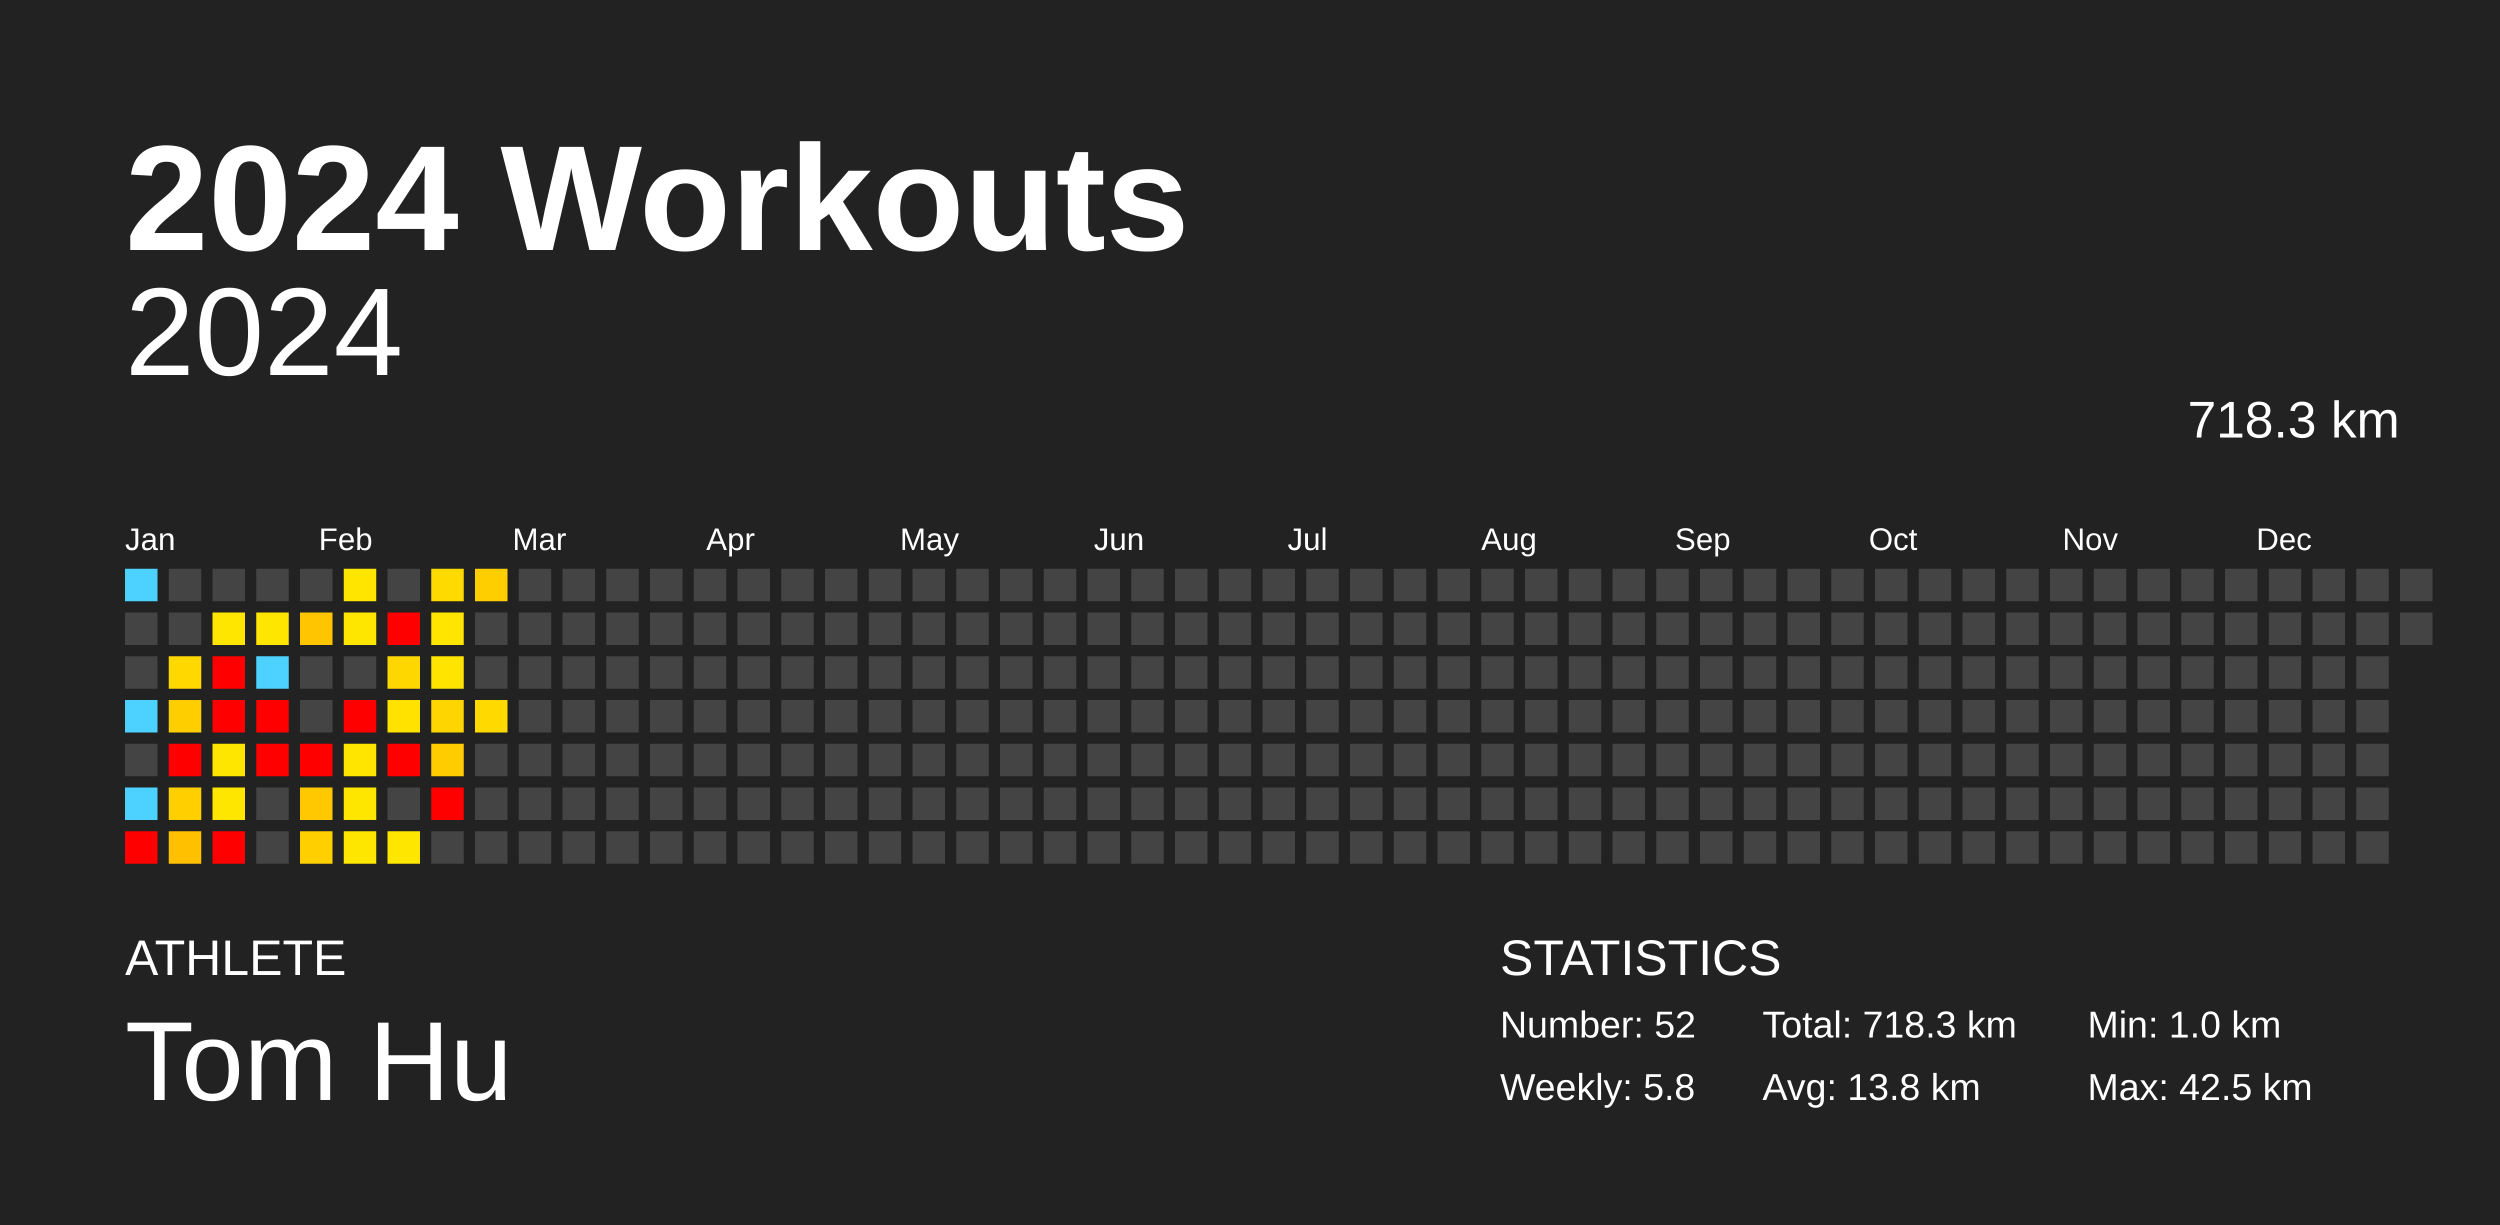
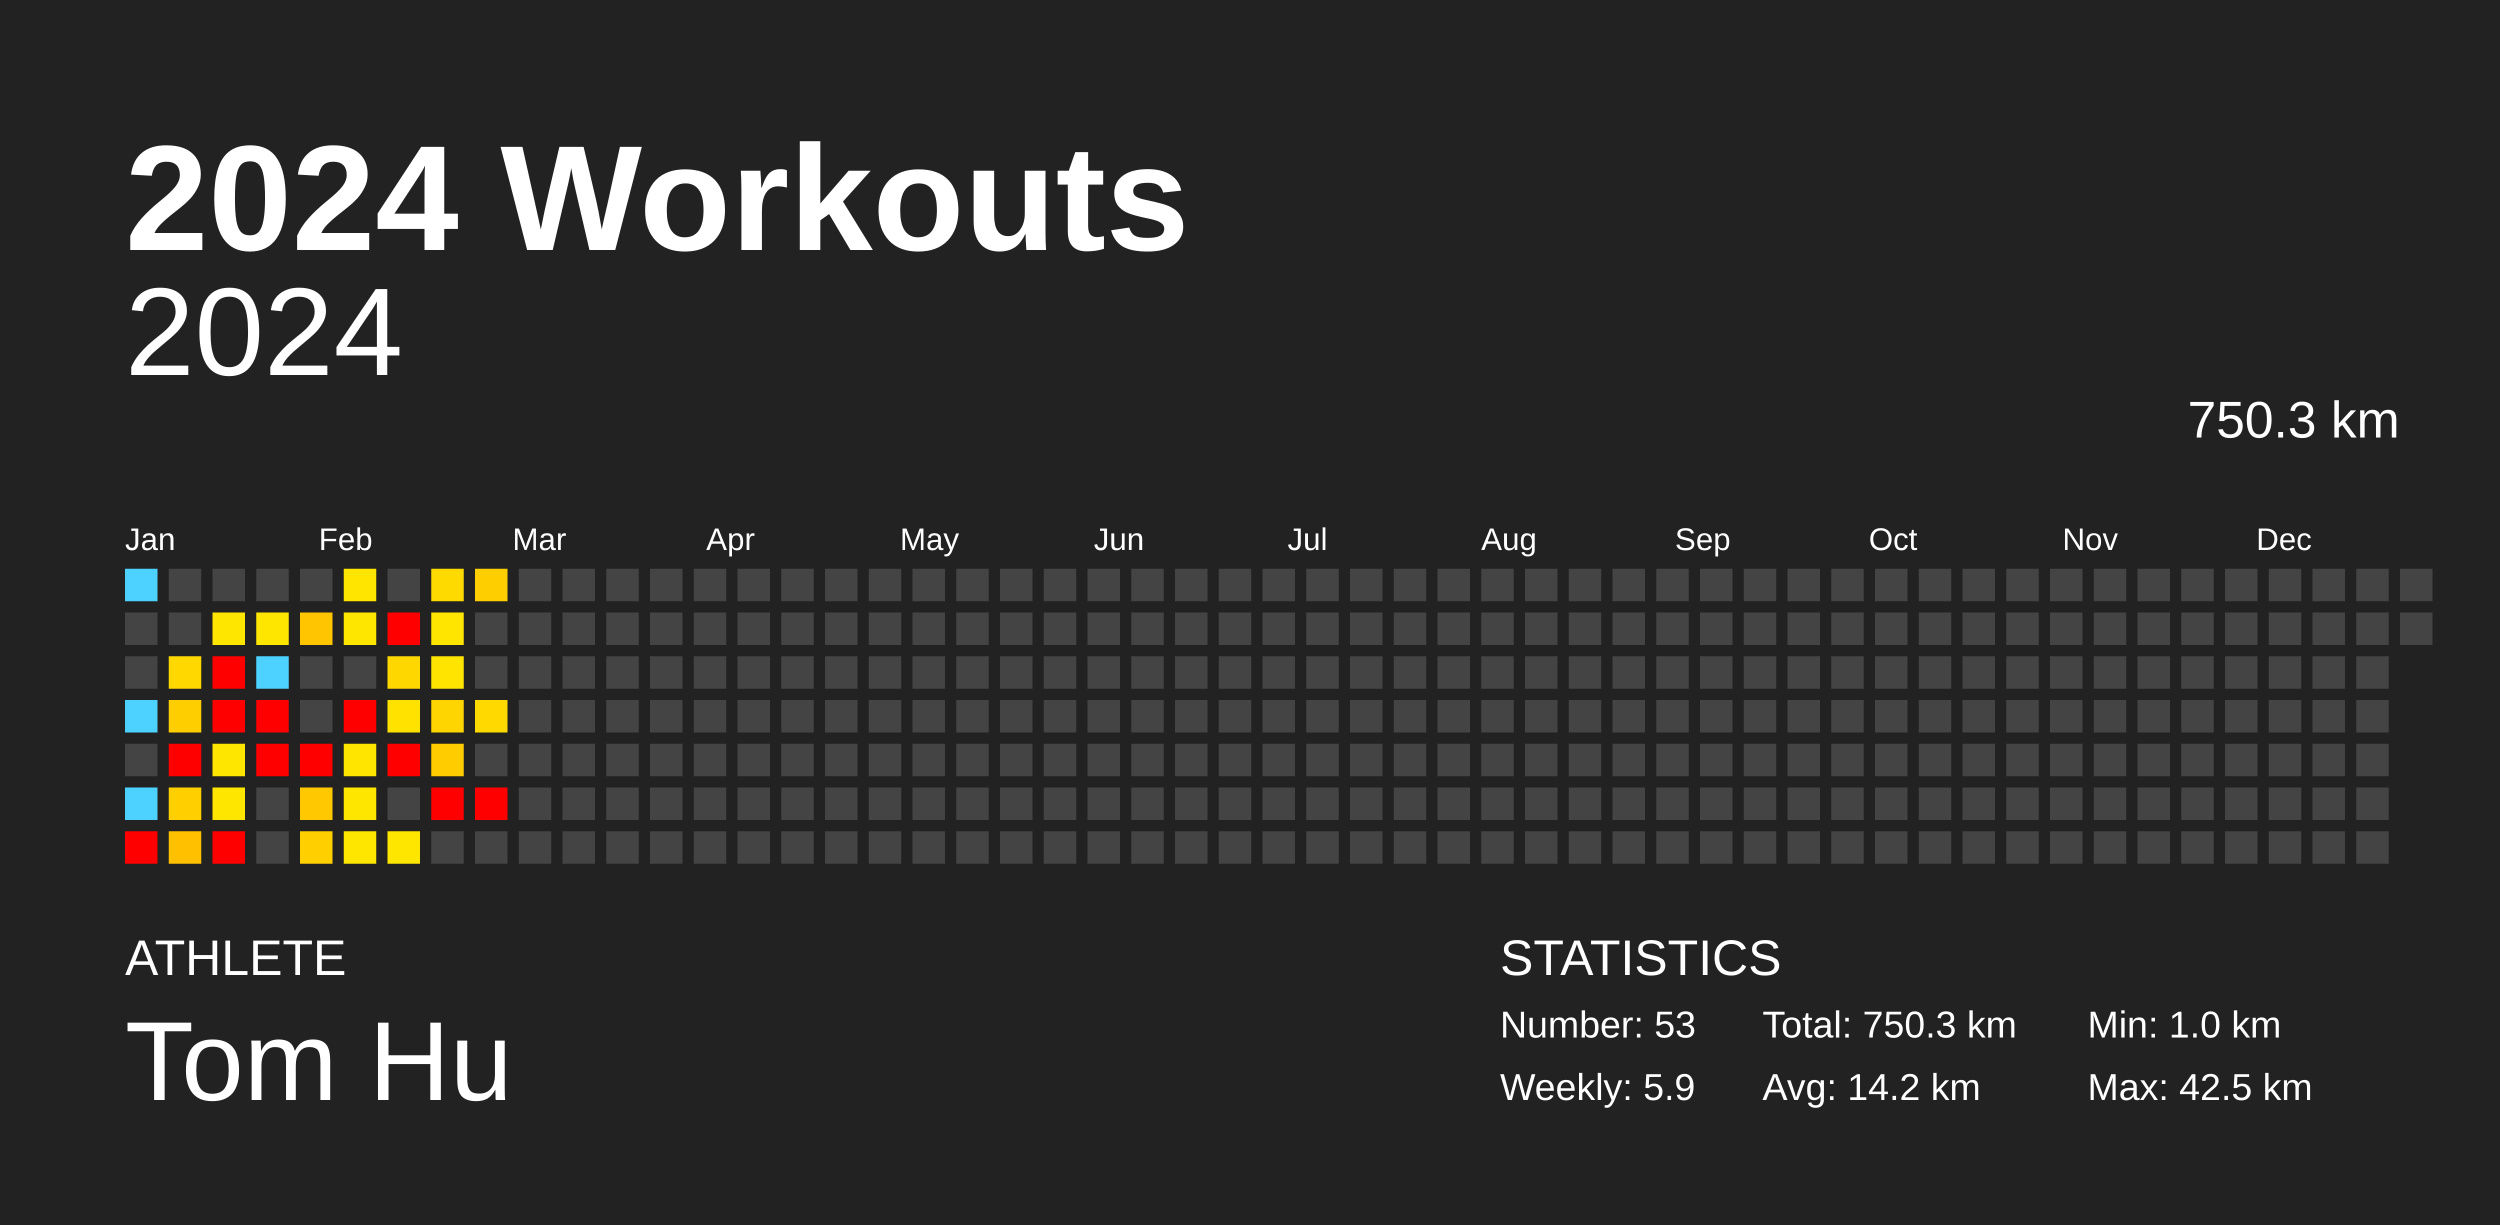
<svg xmlns="http://www.w3.org/2000/svg" baseProfile="full" height="98mm" version="1.1" viewBox="0,0,200,98" width="200mm">
  <defs />
  <rect fill="#222222" height="98" width="200" x="0" y="0" />
  <text fill="#FFFFFF" style="font-size:12px; font-family:Arial; font-weight:bold;" x="10" y="20">2024 Workouts</text>
  <text fill="#FFFFFF" style="font-size:4px; font-family:Arial" x="10" y="78">ATHLETE</text>
  <text fill="#FFFFFF" style="font-size:9px; font-family:Arial" x="10" y="88">Tom Hu</text>
  <text fill="#FFFFFF" style="font-size:4px; font-family:Arial" x="120" y="78">STATISTICS</text>
-   <text fill="#FFFFFF" style="font-size:3px; font-family:Arial" x="120" y="83">Number: 52</text>
-   <text fill="#FFFFFF" style="font-size:3px; font-family:Arial" x="120" y="88">Weekly: 5.8</text>
-   <text fill="#FFFFFF" style="font-size:3px; font-family:Arial" x="141" y="83">Total: 718.3 km</text>
-   <text fill="#FFFFFF" style="font-size:3px; font-family:Arial" x="141" y="88">Avg: 13.8 km</text>
+   <text fill="#FFFFFF" style="font-size:3px; font-family:Arial" x="120" y="83">Number: 53</text>
+   <text fill="#FFFFFF" style="font-size:3px; font-family:Arial" x="120" y="88">Weekly: 5.9</text>
+   <text fill="#FFFFFF" style="font-size:3px; font-family:Arial" x="141" y="83">Total: 750.3 km</text>
+   <text fill="#FFFFFF" style="font-size:3px; font-family:Arial" x="141" y="88">Avg: 14.2 km</text>
  <text fill="#FFFFFF" style="font-size:3px; font-family:Arial" x="167" y="83">Min: 1.0 km</text>
  <text fill="#FFFFFF" style="font-size:3px; font-family:Arial" x="167" y="88">Max: 42.5 km</text>
  <text alignment-baseline="hanging" fill="#FFFFFF" style="font-size:10.0px; font-family:Arial;" x="10" y="30">2024</text>
-   <text alignment-baseline="hanging" fill="#FFFFFF" style="font-size:4.125px; font-family:Arial;" x="175" y="35">718.3 km</text>
+   <text alignment-baseline="hanging" fill="#FFFFFF" style="font-size:4.125px; font-family:Arial;" x="175" y="35">750.3 km</text>
  <text fill="#FFFFFF" style="font-size:2.5px; font-family:Arial" x="10.0" y="44">Jan</text>
  <text fill="#FFFFFF" style="font-size:2.5px; font-family:Arial" x="25.5" y="44">Feb</text>
  <text fill="#FFFFFF" style="font-size:2.5px; font-family:Arial" x="41.0" y="44">Mar</text>
  <text fill="#FFFFFF" style="font-size:2.5px; font-family:Arial" x="56.5" y="44">Apr</text>
  <text fill="#FFFFFF" style="font-size:2.5px; font-family:Arial" x="72.0" y="44">May</text>
  <text fill="#FFFFFF" style="font-size:2.5px; font-family:Arial" x="87.5" y="44">Jun</text>
  <text fill="#FFFFFF" style="font-size:2.5px; font-family:Arial" x="103.0" y="44">Jul</text>
  <text fill="#FFFFFF" style="font-size:2.5px; font-family:Arial" x="118.5" y="44">Aug</text>
  <text fill="#FFFFFF" style="font-size:2.5px; font-family:Arial" x="134.0" y="44">Sep</text>
  <text fill="#FFFFFF" style="font-size:2.5px; font-family:Arial" x="149.5" y="44">Oct</text>
  <text fill="#FFFFFF" style="font-size:2.5px; font-family:Arial" x="165.0" y="44">Nov</text>
  <text fill="#FFFFFF" style="font-size:2.5px; font-family:Arial" x="180.5" y="44">Dec</text>
  <rect fill="#4dd2ff" height="2.6" width="2.6" x="10.0" y="45.5" />
  <rect fill="#444444" height="2.6" width="2.6" x="10.0" y="49.0" />
  <rect fill="#444444" height="2.6" width="2.6" x="10.0" y="52.5" />
  <rect fill="#4dd2ff" height="2.6" width="2.6" x="10.0" y="56.0" />
  <rect fill="#444444" height="2.6" width="2.6" x="10.0" y="59.5" />
  <rect fill="#4dd2ff" height="2.6" width="2.6" x="10.0" y="63.0" />
  <rect fill="red" height="2.6" width="2.6" x="10.0" y="66.5" />
  <rect fill="#444444" height="2.6" width="2.6" x="13.5" y="45.5" />
  <rect fill="#444444" height="2.6" width="2.6" x="13.5" y="49.0" />
  <rect fill="#ffd800" height="2.6" width="2.6" x="13.5" y="52.5" />
  <rect fill="#ffce00" height="2.6" width="2.6" x="13.5" y="56.0" />
  <rect fill="red" height="2.6" width="2.6" x="13.5" y="59.5" />
  <rect fill="#ffcf00" height="2.6" width="2.6" x="13.5" y="63.0" />
  <rect fill="#ffc000" height="2.6" width="2.6" x="13.5" y="66.5" />
  <rect fill="#444444" height="2.6" width="2.6" x="17.0" y="45.5" />
  <rect fill="#ffe600" height="2.6" width="2.6" x="17.0" y="49.0" />
  <rect fill="red" height="2.6" width="2.6" x="17.0" y="52.5" />
  <rect fill="red" height="2.6" width="2.6" x="17.0" y="56.0" />
  <rect fill="#ffe600" height="2.6" width="2.6" x="17.0" y="59.5" />
  <rect fill="#ffe600" height="2.6" width="2.6" x="17.0" y="63.0" />
  <rect fill="red" height="2.6" width="2.6" x="17.0" y="66.5" />
  <rect fill="#444444" height="2.6" width="2.6" x="20.5" y="45.5" />
  <rect fill="#ffe600" height="2.6" width="2.6" x="20.5" y="49.0" />
  <rect fill="#4dd2ff" height="2.6" width="2.6" x="20.5" y="52.5" />
  <rect fill="red" height="2.6" width="2.6" x="20.5" y="56.0" />
  <rect fill="red" height="2.6" width="2.6" x="20.5" y="59.5" />
  <rect fill="#444444" height="2.6" width="2.6" x="20.5" y="63.0" />
  <rect fill="#444444" height="2.6" width="2.6" x="20.5" y="66.5" />
  <rect fill="#444444" height="2.6" width="2.6" x="24.0" y="45.5" />
  <rect fill="#ffc600" height="2.6" width="2.6" x="24.0" y="49.0" />
  <rect fill="#444444" height="2.6" width="2.6" x="24.0" y="52.5" />
  <rect fill="#444444" height="2.6" width="2.6" x="24.0" y="56.0" />
  <rect fill="red" height="2.6" width="2.6" x="24.0" y="59.5" />
  <rect fill="#ffc800" height="2.6" width="2.6" x="24.0" y="63.0" />
  <rect fill="#ffcf00" height="2.6" width="2.6" x="24.0" y="66.5" />
  <rect fill="#ffe500" height="2.6" width="2.6" x="27.5" y="45.5" />
  <rect fill="#ffe600" height="2.6" width="2.6" x="27.5" y="49.0" />
  <rect fill="#444444" height="2.6" width="2.6" x="27.5" y="52.5" />
  <rect fill="red" height="2.6" width="2.6" x="27.5" y="56.0" />
  <rect fill="#ffe500" height="2.6" width="2.6" x="27.5" y="59.5" />
  <rect fill="#ffe600" height="2.6" width="2.6" x="27.5" y="63.0" />
  <rect fill="#ffe600" height="2.6" width="2.6" x="27.5" y="66.5" />
  <rect fill="#444444" height="2.6" width="2.6" x="31.0" y="45.5" />
  <rect fill="red" height="2.6" width="2.6" x="31.0" y="49.0" />
  <rect fill="#ffd700" height="2.6" width="2.6" x="31.0" y="52.5" />
  <rect fill="#ffe200" height="2.6" width="2.6" x="31.0" y="56.0" />
  <rect fill="red" height="2.6" width="2.6" x="31.0" y="59.5" />
  <rect fill="#444444" height="2.6" width="2.6" x="31.0" y="63.0" />
  <rect fill="#ffe600" height="2.6" width="2.6" x="31.0" y="66.5" />
  <rect fill="#ffda00" height="2.6" width="2.6" x="34.5" y="45.5" />
  <rect fill="#ffe500" height="2.6" width="2.6" x="34.5" y="49.0" />
  <rect fill="#ffe400" height="2.6" width="2.6" x="34.5" y="52.5" />
  <rect fill="#ffd500" height="2.6" width="2.6" x="34.5" y="56.0" />
  <rect fill="#ffcc00" height="2.6" width="2.6" x="34.5" y="59.5" />
  <rect fill="red" height="2.6" width="2.6" x="34.5" y="63.0" />
  <rect fill="#444444" height="2.6" width="2.6" x="34.5" y="66.5" />
  <rect fill="#ffce00" height="2.6" width="2.6" x="38.0" y="45.5" />
  <rect fill="#444444" height="2.6" width="2.6" x="38.0" y="49.0" />
  <rect fill="#444444" height="2.6" width="2.6" x="38.0" y="52.5" />
  <rect fill="#ffd900" height="2.6" width="2.6" x="38.0" y="56.0" />
  <rect fill="#444444" height="2.6" width="2.6" x="38.0" y="59.5" />
-   <rect fill="#444444" height="2.6" width="2.6" x="38.0" y="63.0" />
+   <rect fill="red" height="2.6" width="2.6" x="38.0" y="63.0" />
  <rect fill="#444444" height="2.6" width="2.6" x="38.0" y="66.5" />
  <rect fill="#444444" height="2.6" width="2.6" x="41.5" y="45.5" />
  <rect fill="#444444" height="2.6" width="2.6" x="41.5" y="49.0" />
  <rect fill="#444444" height="2.6" width="2.6" x="41.5" y="52.5" />
  <rect fill="#444444" height="2.6" width="2.6" x="41.5" y="56.0" />
  <rect fill="#444444" height="2.6" width="2.6" x="41.5" y="59.5" />
  <rect fill="#444444" height="2.6" width="2.6" x="41.5" y="63.0" />
  <rect fill="#444444" height="2.6" width="2.6" x="41.5" y="66.5" />
  <rect fill="#444444" height="2.6" width="2.6" x="45.0" y="45.5" />
  <rect fill="#444444" height="2.6" width="2.6" x="45.0" y="49.0" />
  <rect fill="#444444" height="2.6" width="2.6" x="45.0" y="52.5" />
  <rect fill="#444444" height="2.6" width="2.6" x="45.0" y="56.0" />
  <rect fill="#444444" height="2.6" width="2.6" x="45.0" y="59.5" />
  <rect fill="#444444" height="2.6" width="2.6" x="45.0" y="63.0" />
  <rect fill="#444444" height="2.6" width="2.6" x="45.0" y="66.5" />
  <rect fill="#444444" height="2.6" width="2.6" x="48.5" y="45.5" />
  <rect fill="#444444" height="2.6" width="2.6" x="48.5" y="49.0" />
  <rect fill="#444444" height="2.6" width="2.6" x="48.5" y="52.5" />
  <rect fill="#444444" height="2.6" width="2.6" x="48.5" y="56.0" />
  <rect fill="#444444" height="2.6" width="2.6" x="48.5" y="59.5" />
  <rect fill="#444444" height="2.6" width="2.6" x="48.5" y="63.0" />
  <rect fill="#444444" height="2.6" width="2.6" x="48.5" y="66.5" />
  <rect fill="#444444" height="2.6" width="2.6" x="52.0" y="45.5" />
  <rect fill="#444444" height="2.6" width="2.6" x="52.0" y="49.0" />
  <rect fill="#444444" height="2.6" width="2.6" x="52.0" y="52.5" />
  <rect fill="#444444" height="2.6" width="2.6" x="52.0" y="56.0" />
  <rect fill="#444444" height="2.6" width="2.6" x="52.0" y="59.5" />
  <rect fill="#444444" height="2.6" width="2.6" x="52.0" y="63.0" />
  <rect fill="#444444" height="2.6" width="2.6" x="52.0" y="66.5" />
  <rect fill="#444444" height="2.6" width="2.6" x="55.5" y="45.5" />
  <rect fill="#444444" height="2.6" width="2.6" x="55.5" y="49.0" />
  <rect fill="#444444" height="2.6" width="2.6" x="55.5" y="52.5" />
  <rect fill="#444444" height="2.6" width="2.6" x="55.5" y="56.0" />
  <rect fill="#444444" height="2.6" width="2.6" x="55.5" y="59.5" />
  <rect fill="#444444" height="2.6" width="2.6" x="55.5" y="63.0" />
  <rect fill="#444444" height="2.6" width="2.6" x="55.5" y="66.5" />
  <rect fill="#444444" height="2.6" width="2.6" x="59.0" y="45.5" />
  <rect fill="#444444" height="2.6" width="2.6" x="59.0" y="49.0" />
  <rect fill="#444444" height="2.6" width="2.6" x="59.0" y="52.5" />
  <rect fill="#444444" height="2.6" width="2.6" x="59.0" y="56.0" />
  <rect fill="#444444" height="2.6" width="2.6" x="59.0" y="59.5" />
  <rect fill="#444444" height="2.6" width="2.6" x="59.0" y="63.0" />
  <rect fill="#444444" height="2.6" width="2.6" x="59.0" y="66.5" />
  <rect fill="#444444" height="2.6" width="2.6" x="62.5" y="45.5" />
  <rect fill="#444444" height="2.6" width="2.6" x="62.5" y="49.0" />
  <rect fill="#444444" height="2.6" width="2.6" x="62.5" y="52.5" />
  <rect fill="#444444" height="2.6" width="2.6" x="62.5" y="56.0" />
  <rect fill="#444444" height="2.6" width="2.6" x="62.5" y="59.5" />
  <rect fill="#444444" height="2.6" width="2.6" x="62.5" y="63.0" />
  <rect fill="#444444" height="2.6" width="2.6" x="62.5" y="66.5" />
  <rect fill="#444444" height="2.6" width="2.6" x="66.0" y="45.5" />
  <rect fill="#444444" height="2.6" width="2.6" x="66.0" y="49.0" />
  <rect fill="#444444" height="2.6" width="2.6" x="66.0" y="52.5" />
  <rect fill="#444444" height="2.6" width="2.6" x="66.0" y="56.0" />
  <rect fill="#444444" height="2.6" width="2.6" x="66.0" y="59.5" />
  <rect fill="#444444" height="2.6" width="2.6" x="66.0" y="63.0" />
  <rect fill="#444444" height="2.6" width="2.6" x="66.0" y="66.5" />
  <rect fill="#444444" height="2.6" width="2.6" x="69.5" y="45.5" />
  <rect fill="#444444" height="2.6" width="2.6" x="69.5" y="49.0" />
  <rect fill="#444444" height="2.6" width="2.6" x="69.5" y="52.5" />
  <rect fill="#444444" height="2.6" width="2.6" x="69.5" y="56.0" />
  <rect fill="#444444" height="2.6" width="2.6" x="69.5" y="59.5" />
  <rect fill="#444444" height="2.6" width="2.6" x="69.5" y="63.0" />
  <rect fill="#444444" height="2.6" width="2.6" x="69.5" y="66.5" />
  <rect fill="#444444" height="2.6" width="2.6" x="73.0" y="45.5" />
  <rect fill="#444444" height="2.6" width="2.6" x="73.0" y="49.0" />
  <rect fill="#444444" height="2.6" width="2.6" x="73.0" y="52.5" />
  <rect fill="#444444" height="2.6" width="2.6" x="73.0" y="56.0" />
  <rect fill="#444444" height="2.6" width="2.6" x="73.0" y="59.5" />
  <rect fill="#444444" height="2.6" width="2.6" x="73.0" y="63.0" />
  <rect fill="#444444" height="2.6" width="2.6" x="73.0" y="66.5" />
  <rect fill="#444444" height="2.6" width="2.6" x="76.5" y="45.5" />
  <rect fill="#444444" height="2.6" width="2.6" x="76.5" y="49.0" />
  <rect fill="#444444" height="2.6" width="2.6" x="76.5" y="52.5" />
  <rect fill="#444444" height="2.6" width="2.6" x="76.5" y="56.0" />
  <rect fill="#444444" height="2.6" width="2.6" x="76.5" y="59.5" />
  <rect fill="#444444" height="2.6" width="2.6" x="76.5" y="63.0" />
  <rect fill="#444444" height="2.6" width="2.6" x="76.5" y="66.5" />
  <rect fill="#444444" height="2.6" width="2.6" x="80.0" y="45.5" />
  <rect fill="#444444" height="2.6" width="2.6" x="80.0" y="49.0" />
  <rect fill="#444444" height="2.6" width="2.6" x="80.0" y="52.5" />
  <rect fill="#444444" height="2.6" width="2.6" x="80.0" y="56.0" />
  <rect fill="#444444" height="2.6" width="2.6" x="80.0" y="59.5" />
  <rect fill="#444444" height="2.6" width="2.6" x="80.0" y="63.0" />
  <rect fill="#444444" height="2.6" width="2.6" x="80.0" y="66.5" />
  <rect fill="#444444" height="2.6" width="2.6" x="83.5" y="45.5" />
  <rect fill="#444444" height="2.6" width="2.6" x="83.5" y="49.0" />
  <rect fill="#444444" height="2.6" width="2.6" x="83.5" y="52.5" />
  <rect fill="#444444" height="2.6" width="2.6" x="83.5" y="56.0" />
  <rect fill="#444444" height="2.6" width="2.6" x="83.5" y="59.5" />
  <rect fill="#444444" height="2.6" width="2.6" x="83.5" y="63.0" />
  <rect fill="#444444" height="2.6" width="2.6" x="83.5" y="66.5" />
  <rect fill="#444444" height="2.6" width="2.6" x="87.0" y="45.5" />
  <rect fill="#444444" height="2.6" width="2.6" x="87.0" y="49.0" />
  <rect fill="#444444" height="2.6" width="2.6" x="87.0" y="52.5" />
  <rect fill="#444444" height="2.6" width="2.6" x="87.0" y="56.0" />
  <rect fill="#444444" height="2.6" width="2.6" x="87.0" y="59.5" />
  <rect fill="#444444" height="2.6" width="2.6" x="87.0" y="63.0" />
  <rect fill="#444444" height="2.6" width="2.6" x="87.0" y="66.5" />
  <rect fill="#444444" height="2.6" width="2.6" x="90.5" y="45.5" />
  <rect fill="#444444" height="2.6" width="2.6" x="90.5" y="49.0" />
  <rect fill="#444444" height="2.6" width="2.6" x="90.5" y="52.5" />
  <rect fill="#444444" height="2.6" width="2.6" x="90.5" y="56.0" />
  <rect fill="#444444" height="2.6" width="2.6" x="90.5" y="59.5" />
  <rect fill="#444444" height="2.6" width="2.6" x="90.5" y="63.0" />
  <rect fill="#444444" height="2.6" width="2.6" x="90.5" y="66.5" />
  <rect fill="#444444" height="2.6" width="2.6" x="94.0" y="45.5" />
  <rect fill="#444444" height="2.6" width="2.6" x="94.0" y="49.0" />
  <rect fill="#444444" height="2.6" width="2.6" x="94.0" y="52.5" />
  <rect fill="#444444" height="2.6" width="2.6" x="94.0" y="56.0" />
  <rect fill="#444444" height="2.6" width="2.6" x="94.0" y="59.5" />
  <rect fill="#444444" height="2.6" width="2.6" x="94.0" y="63.0" />
  <rect fill="#444444" height="2.6" width="2.6" x="94.0" y="66.5" />
  <rect fill="#444444" height="2.6" width="2.6" x="97.5" y="45.5" />
  <rect fill="#444444" height="2.6" width="2.6" x="97.5" y="49.0" />
  <rect fill="#444444" height="2.6" width="2.6" x="97.5" y="52.5" />
  <rect fill="#444444" height="2.6" width="2.6" x="97.5" y="56.0" />
  <rect fill="#444444" height="2.6" width="2.6" x="97.5" y="59.5" />
  <rect fill="#444444" height="2.6" width="2.6" x="97.5" y="63.0" />
  <rect fill="#444444" height="2.6" width="2.6" x="97.5" y="66.5" />
  <rect fill="#444444" height="2.6" width="2.6" x="101.0" y="45.5" />
  <rect fill="#444444" height="2.6" width="2.6" x="101.0" y="49.0" />
  <rect fill="#444444" height="2.6" width="2.6" x="101.0" y="52.5" />
  <rect fill="#444444" height="2.6" width="2.6" x="101.0" y="56.0" />
  <rect fill="#444444" height="2.6" width="2.6" x="101.0" y="59.5" />
  <rect fill="#444444" height="2.6" width="2.6" x="101.0" y="63.0" />
  <rect fill="#444444" height="2.6" width="2.6" x="101.0" y="66.5" />
  <rect fill="#444444" height="2.6" width="2.6" x="104.5" y="45.5" />
  <rect fill="#444444" height="2.6" width="2.6" x="104.5" y="49.0" />
  <rect fill="#444444" height="2.6" width="2.6" x="104.5" y="52.5" />
  <rect fill="#444444" height="2.6" width="2.6" x="104.5" y="56.0" />
  <rect fill="#444444" height="2.6" width="2.6" x="104.5" y="59.5" />
  <rect fill="#444444" height="2.6" width="2.6" x="104.5" y="63.0" />
  <rect fill="#444444" height="2.6" width="2.6" x="104.5" y="66.5" />
  <rect fill="#444444" height="2.6" width="2.6" x="108.0" y="45.5" />
  <rect fill="#444444" height="2.6" width="2.6" x="108.0" y="49.0" />
  <rect fill="#444444" height="2.6" width="2.6" x="108.0" y="52.5" />
  <rect fill="#444444" height="2.6" width="2.6" x="108.0" y="56.0" />
  <rect fill="#444444" height="2.6" width="2.6" x="108.0" y="59.5" />
  <rect fill="#444444" height="2.6" width="2.6" x="108.0" y="63.0" />
  <rect fill="#444444" height="2.6" width="2.6" x="108.0" y="66.5" />
  <rect fill="#444444" height="2.6" width="2.6" x="111.5" y="45.5" />
  <rect fill="#444444" height="2.6" width="2.6" x="111.5" y="49.0" />
  <rect fill="#444444" height="2.6" width="2.6" x="111.5" y="52.5" />
  <rect fill="#444444" height="2.6" width="2.6" x="111.5" y="56.0" />
  <rect fill="#444444" height="2.6" width="2.6" x="111.5" y="59.5" />
  <rect fill="#444444" height="2.6" width="2.6" x="111.5" y="63.0" />
  <rect fill="#444444" height="2.6" width="2.6" x="111.5" y="66.5" />
  <rect fill="#444444" height="2.6" width="2.6" x="115.0" y="45.5" />
  <rect fill="#444444" height="2.6" width="2.6" x="115.0" y="49.0" />
  <rect fill="#444444" height="2.6" width="2.6" x="115.0" y="52.5" />
  <rect fill="#444444" height="2.6" width="2.6" x="115.0" y="56.0" />
  <rect fill="#444444" height="2.6" width="2.6" x="115.0" y="59.5" />
  <rect fill="#444444" height="2.6" width="2.6" x="115.0" y="63.0" />
  <rect fill="#444444" height="2.6" width="2.6" x="115.0" y="66.5" />
  <rect fill="#444444" height="2.6" width="2.6" x="118.5" y="45.5" />
  <rect fill="#444444" height="2.6" width="2.6" x="118.5" y="49.0" />
  <rect fill="#444444" height="2.6" width="2.6" x="118.5" y="52.5" />
  <rect fill="#444444" height="2.6" width="2.6" x="118.5" y="56.0" />
  <rect fill="#444444" height="2.6" width="2.6" x="118.5" y="59.5" />
  <rect fill="#444444" height="2.6" width="2.6" x="118.5" y="63.0" />
  <rect fill="#444444" height="2.6" width="2.6" x="118.5" y="66.5" />
  <rect fill="#444444" height="2.6" width="2.6" x="122.0" y="45.5" />
  <rect fill="#444444" height="2.6" width="2.6" x="122.0" y="49.0" />
  <rect fill="#444444" height="2.6" width="2.6" x="122.0" y="52.5" />
  <rect fill="#444444" height="2.6" width="2.6" x="122.0" y="56.0" />
  <rect fill="#444444" height="2.6" width="2.6" x="122.0" y="59.5" />
  <rect fill="#444444" height="2.6" width="2.6" x="122.0" y="63.0" />
  <rect fill="#444444" height="2.6" width="2.6" x="122.0" y="66.5" />
  <rect fill="#444444" height="2.6" width="2.6" x="125.5" y="45.5" />
  <rect fill="#444444" height="2.6" width="2.6" x="125.5" y="49.0" />
  <rect fill="#444444" height="2.6" width="2.6" x="125.5" y="52.5" />
  <rect fill="#444444" height="2.6" width="2.6" x="125.5" y="56.0" />
  <rect fill="#444444" height="2.6" width="2.6" x="125.5" y="59.5" />
  <rect fill="#444444" height="2.6" width="2.6" x="125.5" y="63.0" />
  <rect fill="#444444" height="2.6" width="2.6" x="125.5" y="66.5" />
  <rect fill="#444444" height="2.6" width="2.6" x="129.0" y="45.5" />
  <rect fill="#444444" height="2.6" width="2.6" x="129.0" y="49.0" />
  <rect fill="#444444" height="2.6" width="2.6" x="129.0" y="52.5" />
  <rect fill="#444444" height="2.6" width="2.6" x="129.0" y="56.0" />
  <rect fill="#444444" height="2.6" width="2.6" x="129.0" y="59.5" />
  <rect fill="#444444" height="2.6" width="2.6" x="129.0" y="63.0" />
  <rect fill="#444444" height="2.6" width="2.6" x="129.0" y="66.5" />
  <rect fill="#444444" height="2.6" width="2.6" x="132.5" y="45.5" />
  <rect fill="#444444" height="2.6" width="2.6" x="132.5" y="49.0" />
  <rect fill="#444444" height="2.6" width="2.6" x="132.5" y="52.5" />
  <rect fill="#444444" height="2.6" width="2.6" x="132.5" y="56.0" />
  <rect fill="#444444" height="2.6" width="2.6" x="132.5" y="59.5" />
  <rect fill="#444444" height="2.6" width="2.6" x="132.5" y="63.0" />
  <rect fill="#444444" height="2.6" width="2.6" x="132.5" y="66.5" />
  <rect fill="#444444" height="2.6" width="2.6" x="136.0" y="45.5" />
  <rect fill="#444444" height="2.6" width="2.6" x="136.0" y="49.0" />
  <rect fill="#444444" height="2.6" width="2.6" x="136.0" y="52.5" />
  <rect fill="#444444" height="2.6" width="2.6" x="136.0" y="56.0" />
  <rect fill="#444444" height="2.6" width="2.6" x="136.0" y="59.5" />
  <rect fill="#444444" height="2.6" width="2.6" x="136.0" y="63.0" />
  <rect fill="#444444" height="2.6" width="2.6" x="136.0" y="66.5" />
  <rect fill="#444444" height="2.6" width="2.6" x="139.5" y="45.5" />
  <rect fill="#444444" height="2.6" width="2.6" x="139.5" y="49.0" />
  <rect fill="#444444" height="2.6" width="2.6" x="139.5" y="52.5" />
  <rect fill="#444444" height="2.6" width="2.6" x="139.5" y="56.0" />
  <rect fill="#444444" height="2.6" width="2.6" x="139.5" y="59.5" />
  <rect fill="#444444" height="2.6" width="2.6" x="139.5" y="63.0" />
  <rect fill="#444444" height="2.6" width="2.6" x="139.5" y="66.5" />
  <rect fill="#444444" height="2.6" width="2.6" x="143.0" y="45.5" />
  <rect fill="#444444" height="2.6" width="2.6" x="143.0" y="49.0" />
  <rect fill="#444444" height="2.6" width="2.6" x="143.0" y="52.5" />
  <rect fill="#444444" height="2.6" width="2.6" x="143.0" y="56.0" />
  <rect fill="#444444" height="2.6" width="2.6" x="143.0" y="59.5" />
  <rect fill="#444444" height="2.6" width="2.6" x="143.0" y="63.0" />
  <rect fill="#444444" height="2.6" width="2.6" x="143.0" y="66.5" />
  <rect fill="#444444" height="2.6" width="2.6" x="146.5" y="45.5" />
  <rect fill="#444444" height="2.6" width="2.6" x="146.5" y="49.0" />
  <rect fill="#444444" height="2.6" width="2.6" x="146.5" y="52.5" />
  <rect fill="#444444" height="2.6" width="2.6" x="146.5" y="56.0" />
  <rect fill="#444444" height="2.6" width="2.6" x="146.5" y="59.5" />
  <rect fill="#444444" height="2.6" width="2.6" x="146.5" y="63.0" />
  <rect fill="#444444" height="2.6" width="2.6" x="146.5" y="66.5" />
  <rect fill="#444444" height="2.6" width="2.6" x="150.0" y="45.5" />
  <rect fill="#444444" height="2.6" width="2.6" x="150.0" y="49.0" />
  <rect fill="#444444" height="2.6" width="2.6" x="150.0" y="52.5" />
  <rect fill="#444444" height="2.6" width="2.6" x="150.0" y="56.0" />
  <rect fill="#444444" height="2.6" width="2.6" x="150.0" y="59.5" />
  <rect fill="#444444" height="2.6" width="2.6" x="150.0" y="63.0" />
  <rect fill="#444444" height="2.6" width="2.6" x="150.0" y="66.5" />
  <rect fill="#444444" height="2.6" width="2.6" x="153.5" y="45.5" />
  <rect fill="#444444" height="2.6" width="2.6" x="153.5" y="49.0" />
  <rect fill="#444444" height="2.6" width="2.6" x="153.5" y="52.5" />
  <rect fill="#444444" height="2.6" width="2.6" x="153.5" y="56.0" />
  <rect fill="#444444" height="2.6" width="2.6" x="153.5" y="59.5" />
  <rect fill="#444444" height="2.6" width="2.6" x="153.5" y="63.0" />
  <rect fill="#444444" height="2.6" width="2.6" x="153.5" y="66.5" />
  <rect fill="#444444" height="2.6" width="2.6" x="157.0" y="45.5" />
  <rect fill="#444444" height="2.6" width="2.6" x="157.0" y="49.0" />
  <rect fill="#444444" height="2.6" width="2.6" x="157.0" y="52.5" />
  <rect fill="#444444" height="2.6" width="2.6" x="157.0" y="56.0" />
  <rect fill="#444444" height="2.6" width="2.6" x="157.0" y="59.5" />
  <rect fill="#444444" height="2.6" width="2.6" x="157.0" y="63.0" />
  <rect fill="#444444" height="2.6" width="2.6" x="157.0" y="66.5" />
  <rect fill="#444444" height="2.6" width="2.6" x="160.5" y="45.5" />
  <rect fill="#444444" height="2.6" width="2.6" x="160.5" y="49.0" />
  <rect fill="#444444" height="2.6" width="2.6" x="160.5" y="52.5" />
  <rect fill="#444444" height="2.6" width="2.6" x="160.5" y="56.0" />
  <rect fill="#444444" height="2.6" width="2.6" x="160.5" y="59.5" />
  <rect fill="#444444" height="2.6" width="2.6" x="160.5" y="63.0" />
  <rect fill="#444444" height="2.6" width="2.6" x="160.5" y="66.5" />
  <rect fill="#444444" height="2.6" width="2.6" x="164.0" y="45.5" />
  <rect fill="#444444" height="2.6" width="2.6" x="164.0" y="49.0" />
  <rect fill="#444444" height="2.6" width="2.6" x="164.0" y="52.5" />
  <rect fill="#444444" height="2.6" width="2.6" x="164.0" y="56.0" />
  <rect fill="#444444" height="2.6" width="2.6" x="164.0" y="59.5" />
  <rect fill="#444444" height="2.6" width="2.6" x="164.0" y="63.0" />
  <rect fill="#444444" height="2.6" width="2.6" x="164.0" y="66.5" />
  <rect fill="#444444" height="2.6" width="2.6" x="167.5" y="45.5" />
  <rect fill="#444444" height="2.6" width="2.6" x="167.5" y="49.0" />
  <rect fill="#444444" height="2.6" width="2.6" x="167.5" y="52.5" />
  <rect fill="#444444" height="2.6" width="2.6" x="167.5" y="56.0" />
  <rect fill="#444444" height="2.6" width="2.6" x="167.5" y="59.5" />
  <rect fill="#444444" height="2.6" width="2.6" x="167.5" y="63.0" />
  <rect fill="#444444" height="2.6" width="2.6" x="167.5" y="66.5" />
  <rect fill="#444444" height="2.6" width="2.6" x="171.0" y="45.5" />
  <rect fill="#444444" height="2.6" width="2.6" x="171.0" y="49.0" />
  <rect fill="#444444" height="2.6" width="2.6" x="171.0" y="52.5" />
  <rect fill="#444444" height="2.6" width="2.6" x="171.0" y="56.0" />
  <rect fill="#444444" height="2.6" width="2.6" x="171.0" y="59.5" />
  <rect fill="#444444" height="2.6" width="2.6" x="171.0" y="63.0" />
  <rect fill="#444444" height="2.6" width="2.6" x="171.0" y="66.5" />
  <rect fill="#444444" height="2.6" width="2.6" x="174.5" y="45.5" />
  <rect fill="#444444" height="2.6" width="2.6" x="174.5" y="49.0" />
  <rect fill="#444444" height="2.6" width="2.6" x="174.5" y="52.5" />
  <rect fill="#444444" height="2.6" width="2.6" x="174.5" y="56.0" />
  <rect fill="#444444" height="2.6" width="2.6" x="174.5" y="59.5" />
  <rect fill="#444444" height="2.6" width="2.6" x="174.5" y="63.0" />
  <rect fill="#444444" height="2.6" width="2.6" x="174.5" y="66.5" />
  <rect fill="#444444" height="2.6" width="2.6" x="178.0" y="45.5" />
  <rect fill="#444444" height="2.6" width="2.6" x="178.0" y="49.0" />
  <rect fill="#444444" height="2.6" width="2.6" x="178.0" y="52.5" />
  <rect fill="#444444" height="2.6" width="2.6" x="178.0" y="56.0" />
  <rect fill="#444444" height="2.6" width="2.6" x="178.0" y="59.5" />
  <rect fill="#444444" height="2.6" width="2.6" x="178.0" y="63.0" />
  <rect fill="#444444" height="2.6" width="2.6" x="178.0" y="66.5" />
  <rect fill="#444444" height="2.6" width="2.6" x="181.5" y="45.5" />
  <rect fill="#444444" height="2.6" width="2.6" x="181.5" y="49.0" />
  <rect fill="#444444" height="2.6" width="2.6" x="181.5" y="52.5" />
  <rect fill="#444444" height="2.6" width="2.6" x="181.5" y="56.0" />
  <rect fill="#444444" height="2.6" width="2.6" x="181.5" y="59.5" />
  <rect fill="#444444" height="2.6" width="2.6" x="181.5" y="63.0" />
  <rect fill="#444444" height="2.6" width="2.6" x="181.5" y="66.5" />
  <rect fill="#444444" height="2.6" width="2.6" x="185.0" y="45.5" />
  <rect fill="#444444" height="2.6" width="2.6" x="185.0" y="49.0" />
  <rect fill="#444444" height="2.6" width="2.6" x="185.0" y="52.5" />
  <rect fill="#444444" height="2.6" width="2.6" x="185.0" y="56.0" />
  <rect fill="#444444" height="2.6" width="2.6" x="185.0" y="59.5" />
  <rect fill="#444444" height="2.6" width="2.6" x="185.0" y="63.0" />
  <rect fill="#444444" height="2.6" width="2.6" x="185.0" y="66.5" />
  <rect fill="#444444" height="2.6" width="2.6" x="188.5" y="45.5" />
  <rect fill="#444444" height="2.6" width="2.6" x="188.5" y="49.0" />
  <rect fill="#444444" height="2.6" width="2.6" x="188.5" y="52.5" />
  <rect fill="#444444" height="2.6" width="2.6" x="188.5" y="56.0" />
  <rect fill="#444444" height="2.6" width="2.6" x="188.5" y="59.5" />
  <rect fill="#444444" height="2.6" width="2.6" x="188.5" y="63.0" />
  <rect fill="#444444" height="2.6" width="2.6" x="188.5" y="66.5" />
  <rect fill="#444444" height="2.6" width="2.6" x="192.0" y="45.5" />
  <rect fill="#444444" height="2.6" width="2.6" x="192.0" y="49.0" />
</svg>
